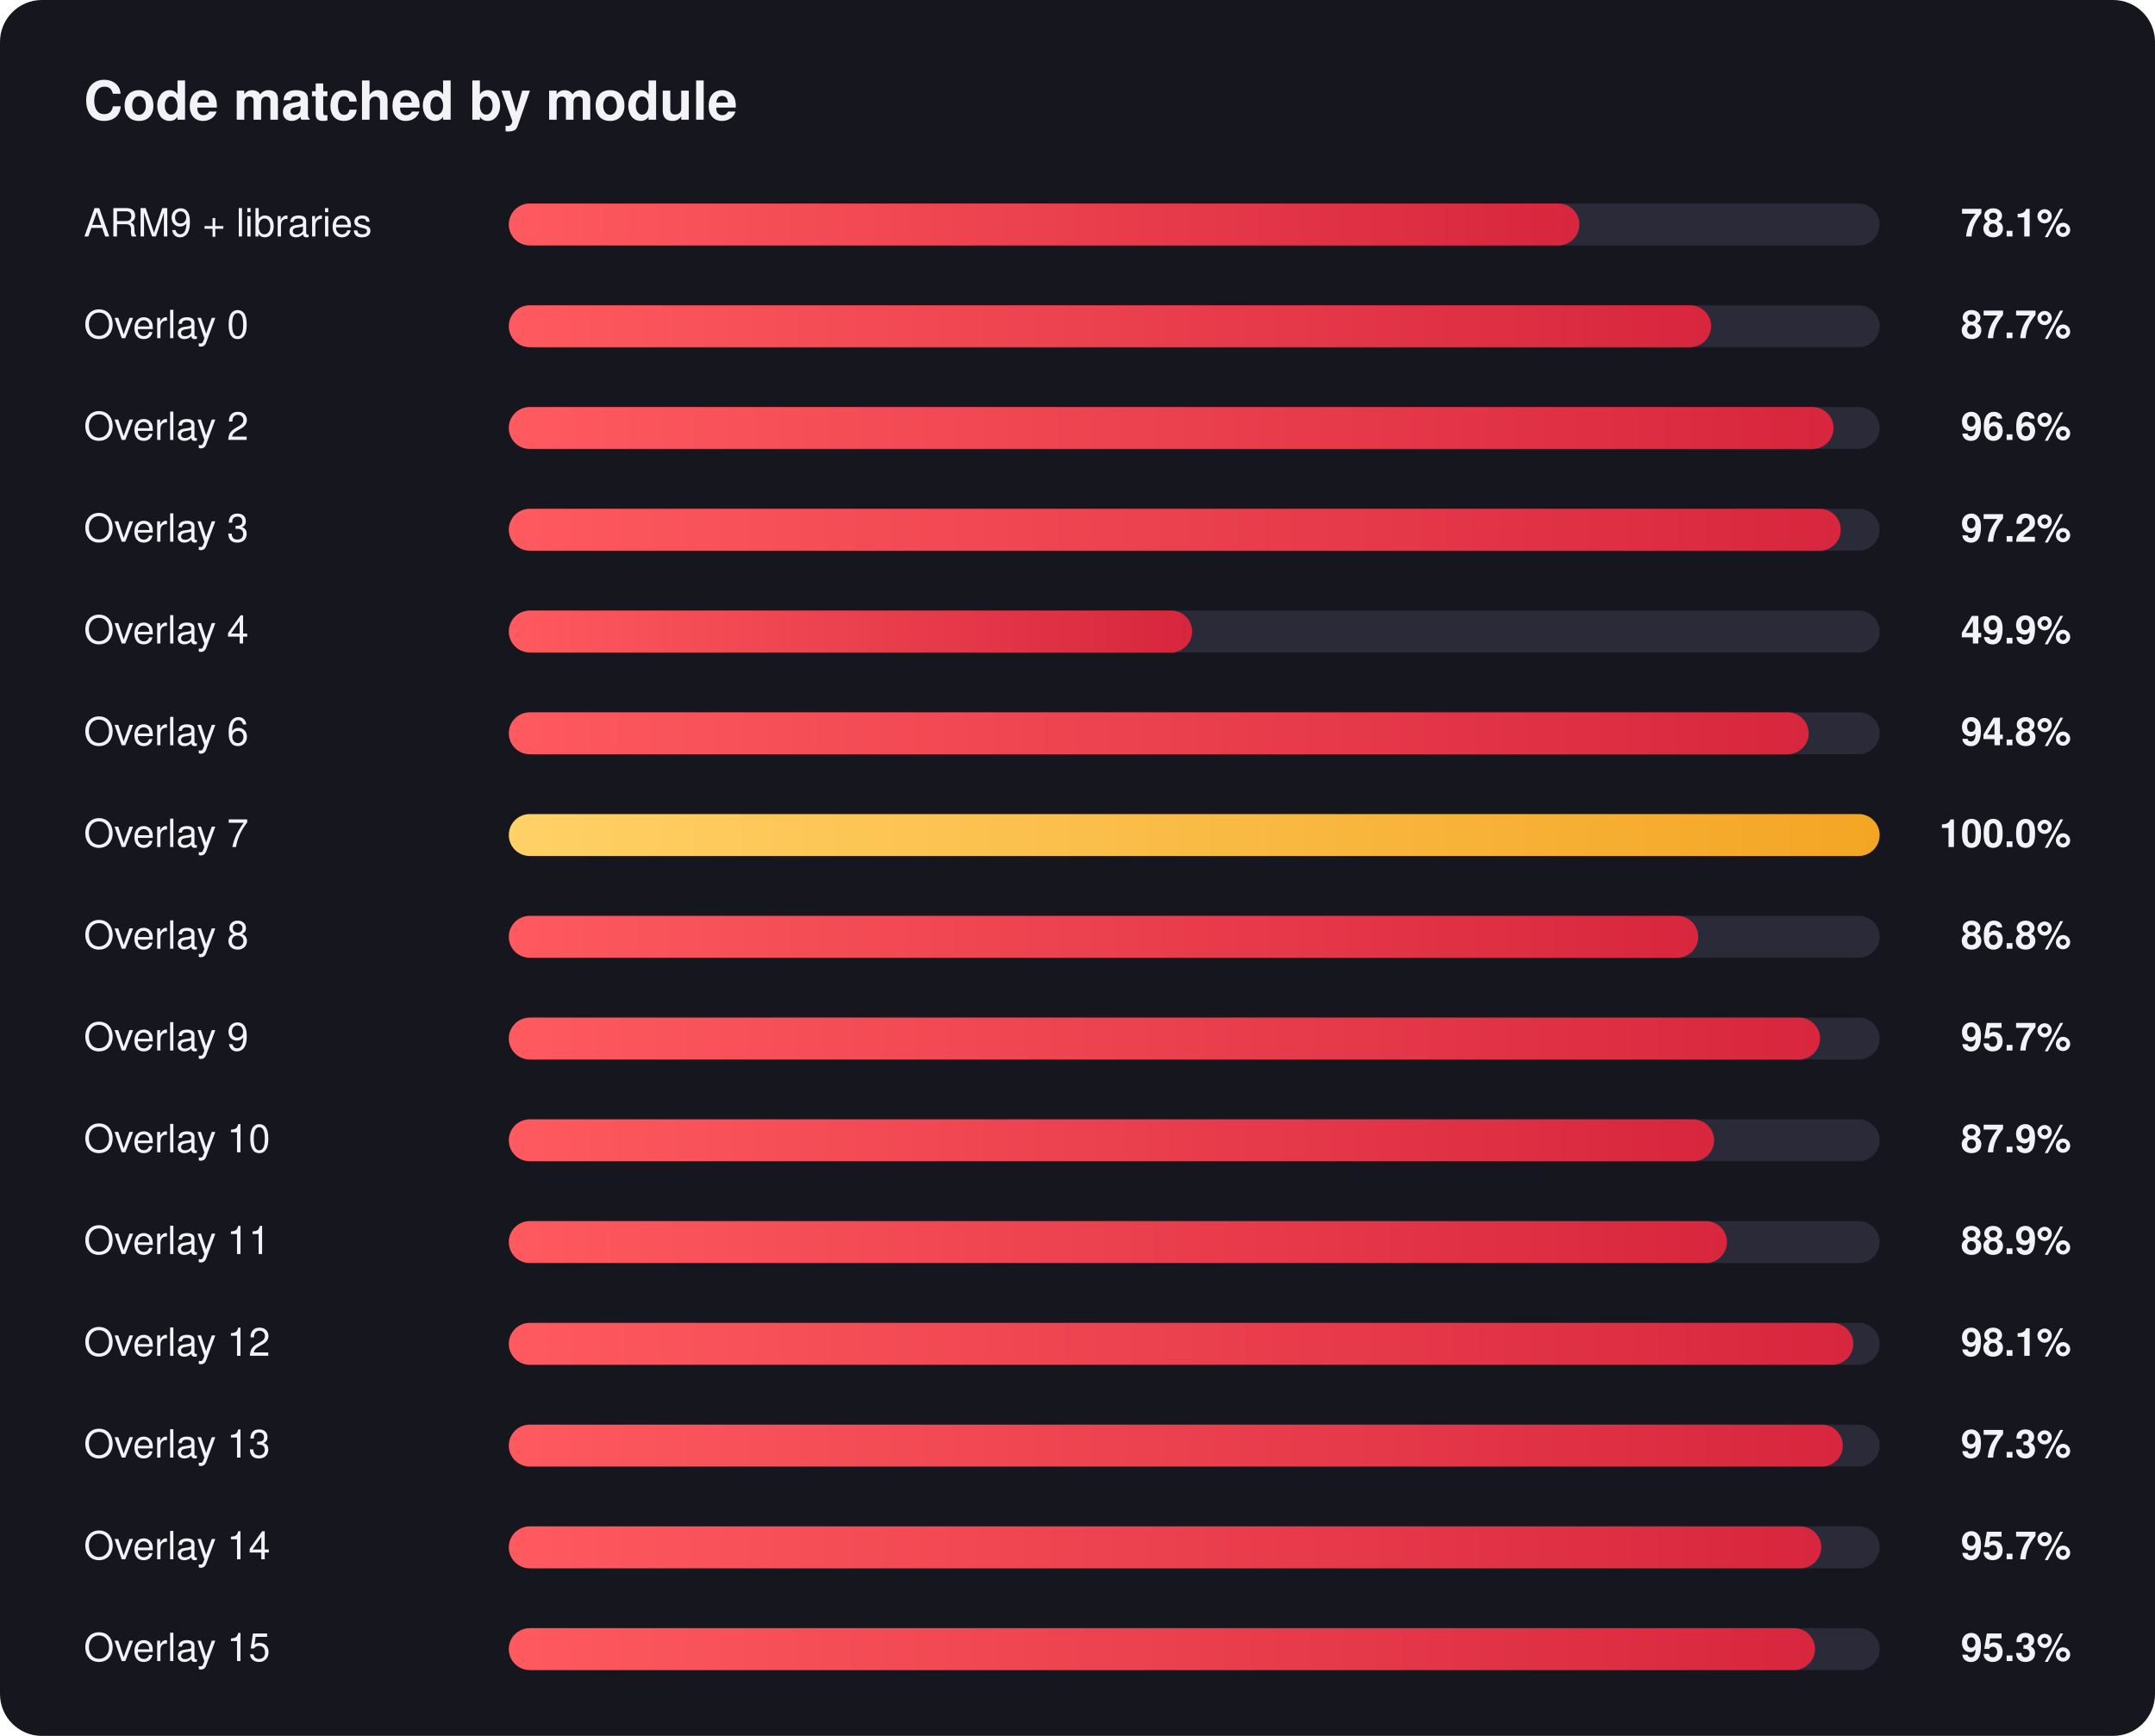
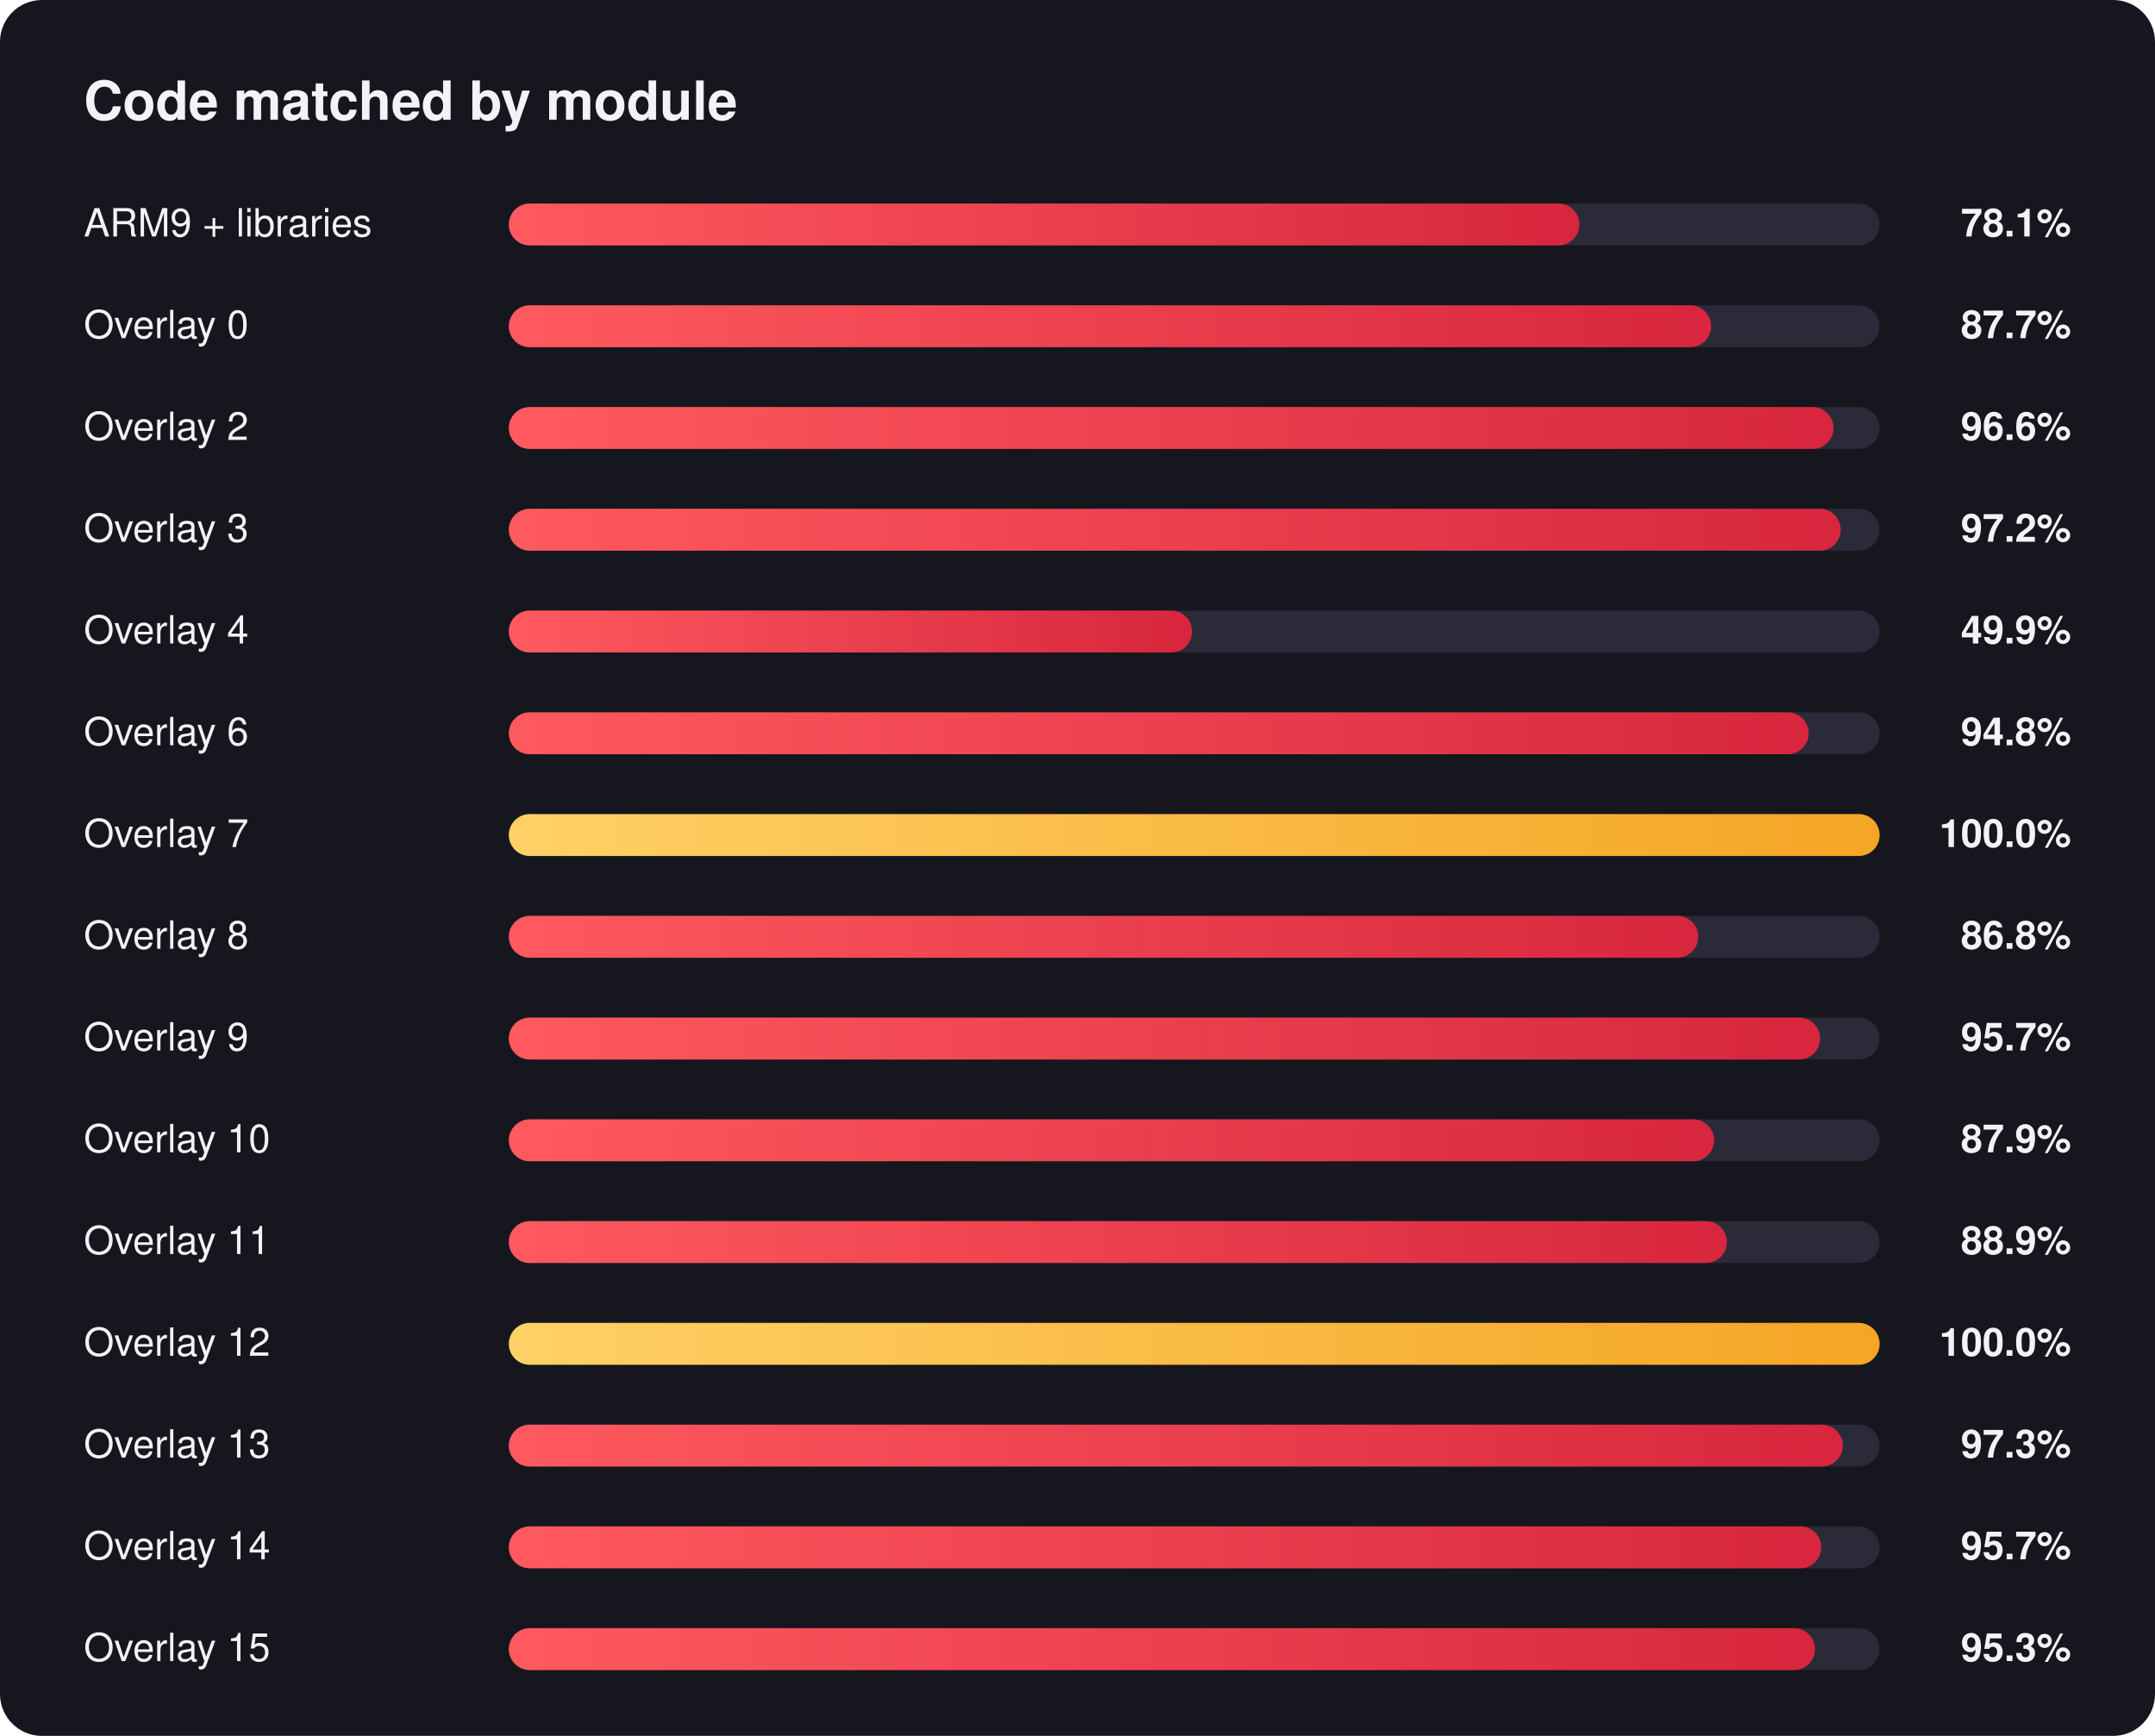
<svg xmlns="http://www.w3.org/2000/svg" width="720" height="580" viewBox="0 0 720 580" font-family="Segoe UI, Helvetica, Arial, sans-serif">
  <defs>
    <linearGradient id="red" x1="0" x2="1" y1="0" y2="0">
      <stop offset="0" stop-color="#ff5a5f" />
      <stop offset="1" stop-color="#d7263d" />
    </linearGradient>
    <linearGradient id="gold" x1="0" x2="1" y1="0" y2="0">
      <stop offset="0" stop-color="#ffd166" />
      <stop offset="1" stop-color="#f4a524" />
    </linearGradient>
  </defs>
  <rect width="720" height="580" rx="14" fill="#16161f" />
  <text x="28" y="40" fill="#f2f2f7" font-size="18" font-weight="700">Code matched by module</text>
  <text x="28" y="79" fill="#f2f2f7" font-size="13">ARM9 + libraries</text>
  <text x="692" y="79" fill="#f2f2f7" font-size="13" font-weight="600" text-anchor="end">78.1%</text>
  <rect x="170" y="68" width="458" height="14" rx="7.0" fill="#2a2a38" />
  <rect x="170" y="68" width="357.7" height="14" rx="7.0" fill="url(#red)" />
  <text x="28" y="113" fill="#f2f2f7" font-size="13">Overlay 0</text>
  <text x="692" y="113" fill="#f2f2f7" font-size="13" font-weight="600" text-anchor="end">87.7%</text>
  <rect x="170" y="102" width="458" height="14" rx="7.0" fill="#2a2a38" />
  <rect x="170" y="102" width="401.7" height="14" rx="7.0" fill="url(#red)" />
  <text x="28" y="147" fill="#f2f2f7" font-size="13">Overlay 2</text>
  <text x="692" y="147" fill="#f2f2f7" font-size="13" font-weight="600" text-anchor="end">96.6%</text>
  <rect x="170" y="136" width="458" height="14" rx="7.0" fill="#2a2a38" />
  <rect x="170" y="136" width="442.6" height="14" rx="7.0" fill="url(#red)" />
  <text x="28" y="181" fill="#f2f2f7" font-size="13">Overlay 3</text>
  <text x="692" y="181" fill="#f2f2f7" font-size="13" font-weight="600" text-anchor="end">97.2%</text>
  <rect x="170" y="170" width="458" height="14" rx="7.0" fill="#2a2a38" />
  <rect x="170" y="170" width="445.0" height="14" rx="7.0" fill="url(#red)" />
  <text x="28" y="215" fill="#f2f2f7" font-size="13">Overlay 4</text>
  <text x="692" y="215" fill="#f2f2f7" font-size="13" font-weight="600" text-anchor="end">49.9%</text>
  <rect x="170" y="204" width="458" height="14" rx="7.0" fill="#2a2a38" />
  <rect x="170" y="204" width="228.3" height="14" rx="7.0" fill="url(#red)" />
  <text x="28" y="249" fill="#f2f2f7" font-size="13">Overlay 6</text>
  <text x="692" y="249" fill="#f2f2f7" font-size="13" font-weight="600" text-anchor="end">94.8%</text>
  <rect x="170" y="238" width="458" height="14" rx="7.0" fill="#2a2a38" />
  <rect x="170" y="238" width="434.3" height="14" rx="7.0" fill="url(#red)" />
  <text x="28" y="283" fill="#f2f2f7" font-size="13">Overlay 7</text>
  <text x="692" y="283" fill="#f2f2f7" font-size="13" font-weight="600" text-anchor="end">100.0%</text>
  <rect x="170" y="272" width="458" height="14" rx="7.0" fill="#2a2a38" />
  <rect x="170" y="272" width="458.0" height="14" rx="7.0" fill="url(#gold)" />
  <text x="28" y="317" fill="#f2f2f7" font-size="13">Overlay 8</text>
  <text x="692" y="317" fill="#f2f2f7" font-size="13" font-weight="600" text-anchor="end">86.8%</text>
  <rect x="170" y="306" width="458" height="14" rx="7.0" fill="#2a2a38" />
  <rect x="170" y="306" width="397.4" height="14" rx="7.0" fill="url(#red)" />
  <text x="28" y="351" fill="#f2f2f7" font-size="13">Overlay 9</text>
  <text x="692" y="351" fill="#f2f2f7" font-size="13" font-weight="600" text-anchor="end">95.7%</text>
  <rect x="170" y="340" width="458" height="14" rx="7.0" fill="#2a2a38" />
  <rect x="170" y="340" width="438.1" height="14" rx="7.0" fill="url(#red)" />
  <text x="28" y="385" fill="#f2f2f7" font-size="13">Overlay 10</text>
  <text x="692" y="385" fill="#f2f2f7" font-size="13" font-weight="600" text-anchor="end">87.9%</text>
  <rect x="170" y="374" width="458" height="14" rx="7.0" fill="#2a2a38" />
  <rect x="170" y="374" width="402.7" height="14" rx="7.0" fill="url(#red)" />
  <text x="28" y="419" fill="#f2f2f7" font-size="13">Overlay 11</text>
  <text x="692" y="419" fill="#f2f2f7" font-size="13" font-weight="600" text-anchor="end">88.9%</text>
  <rect x="170" y="408" width="458" height="14" rx="7.0" fill="#2a2a38" />
  <rect x="170" y="408" width="407.0" height="14" rx="7.0" fill="url(#red)" />
  <text x="28" y="453" fill="#f2f2f7" font-size="13">Overlay 12</text>
-   <text x="692" y="453" fill="#f2f2f7" font-size="13" font-weight="600" text-anchor="end">98.1%</text>
+   <text x="692" y="453" fill="#f2f2f7" font-size="13" font-weight="600" text-anchor="end">100.0%</text>
  <rect x="170" y="442" width="458" height="14" rx="7.0" fill="#2a2a38" />
-   <rect x="170" y="442" width="449.2" height="14" rx="7.0" fill="url(#red)" />
+   <rect x="170" y="442" width="458.0" height="14" rx="7.0" fill="url(#gold)" />
  <text x="28" y="487" fill="#f2f2f7" font-size="13">Overlay 13</text>
  <text x="692" y="487" fill="#f2f2f7" font-size="13" font-weight="600" text-anchor="end">97.3%</text>
  <rect x="170" y="476" width="458" height="14" rx="7.0" fill="#2a2a38" />
  <rect x="170" y="476" width="445.7" height="14" rx="7.0" fill="url(#red)" />
  <text x="28" y="521" fill="#f2f2f7" font-size="13">Overlay 14</text>
  <text x="692" y="521" fill="#f2f2f7" font-size="13" font-weight="600" text-anchor="end">95.7%</text>
  <rect x="170" y="510" width="458" height="14" rx="7.0" fill="#2a2a38" />
  <rect x="170" y="510" width="438.5" height="14" rx="7.0" fill="url(#red)" />
  <text x="28" y="555" fill="#f2f2f7" font-size="13">Overlay 15</text>
  <text x="692" y="555" fill="#f2f2f7" font-size="13" font-weight="600" text-anchor="end">95.3%</text>
  <rect x="170" y="544" width="458" height="14" rx="7.0" fill="#2a2a38" />
  <rect x="170" y="544" width="436.4" height="14" rx="7.0" fill="url(#red)" />
</svg>
